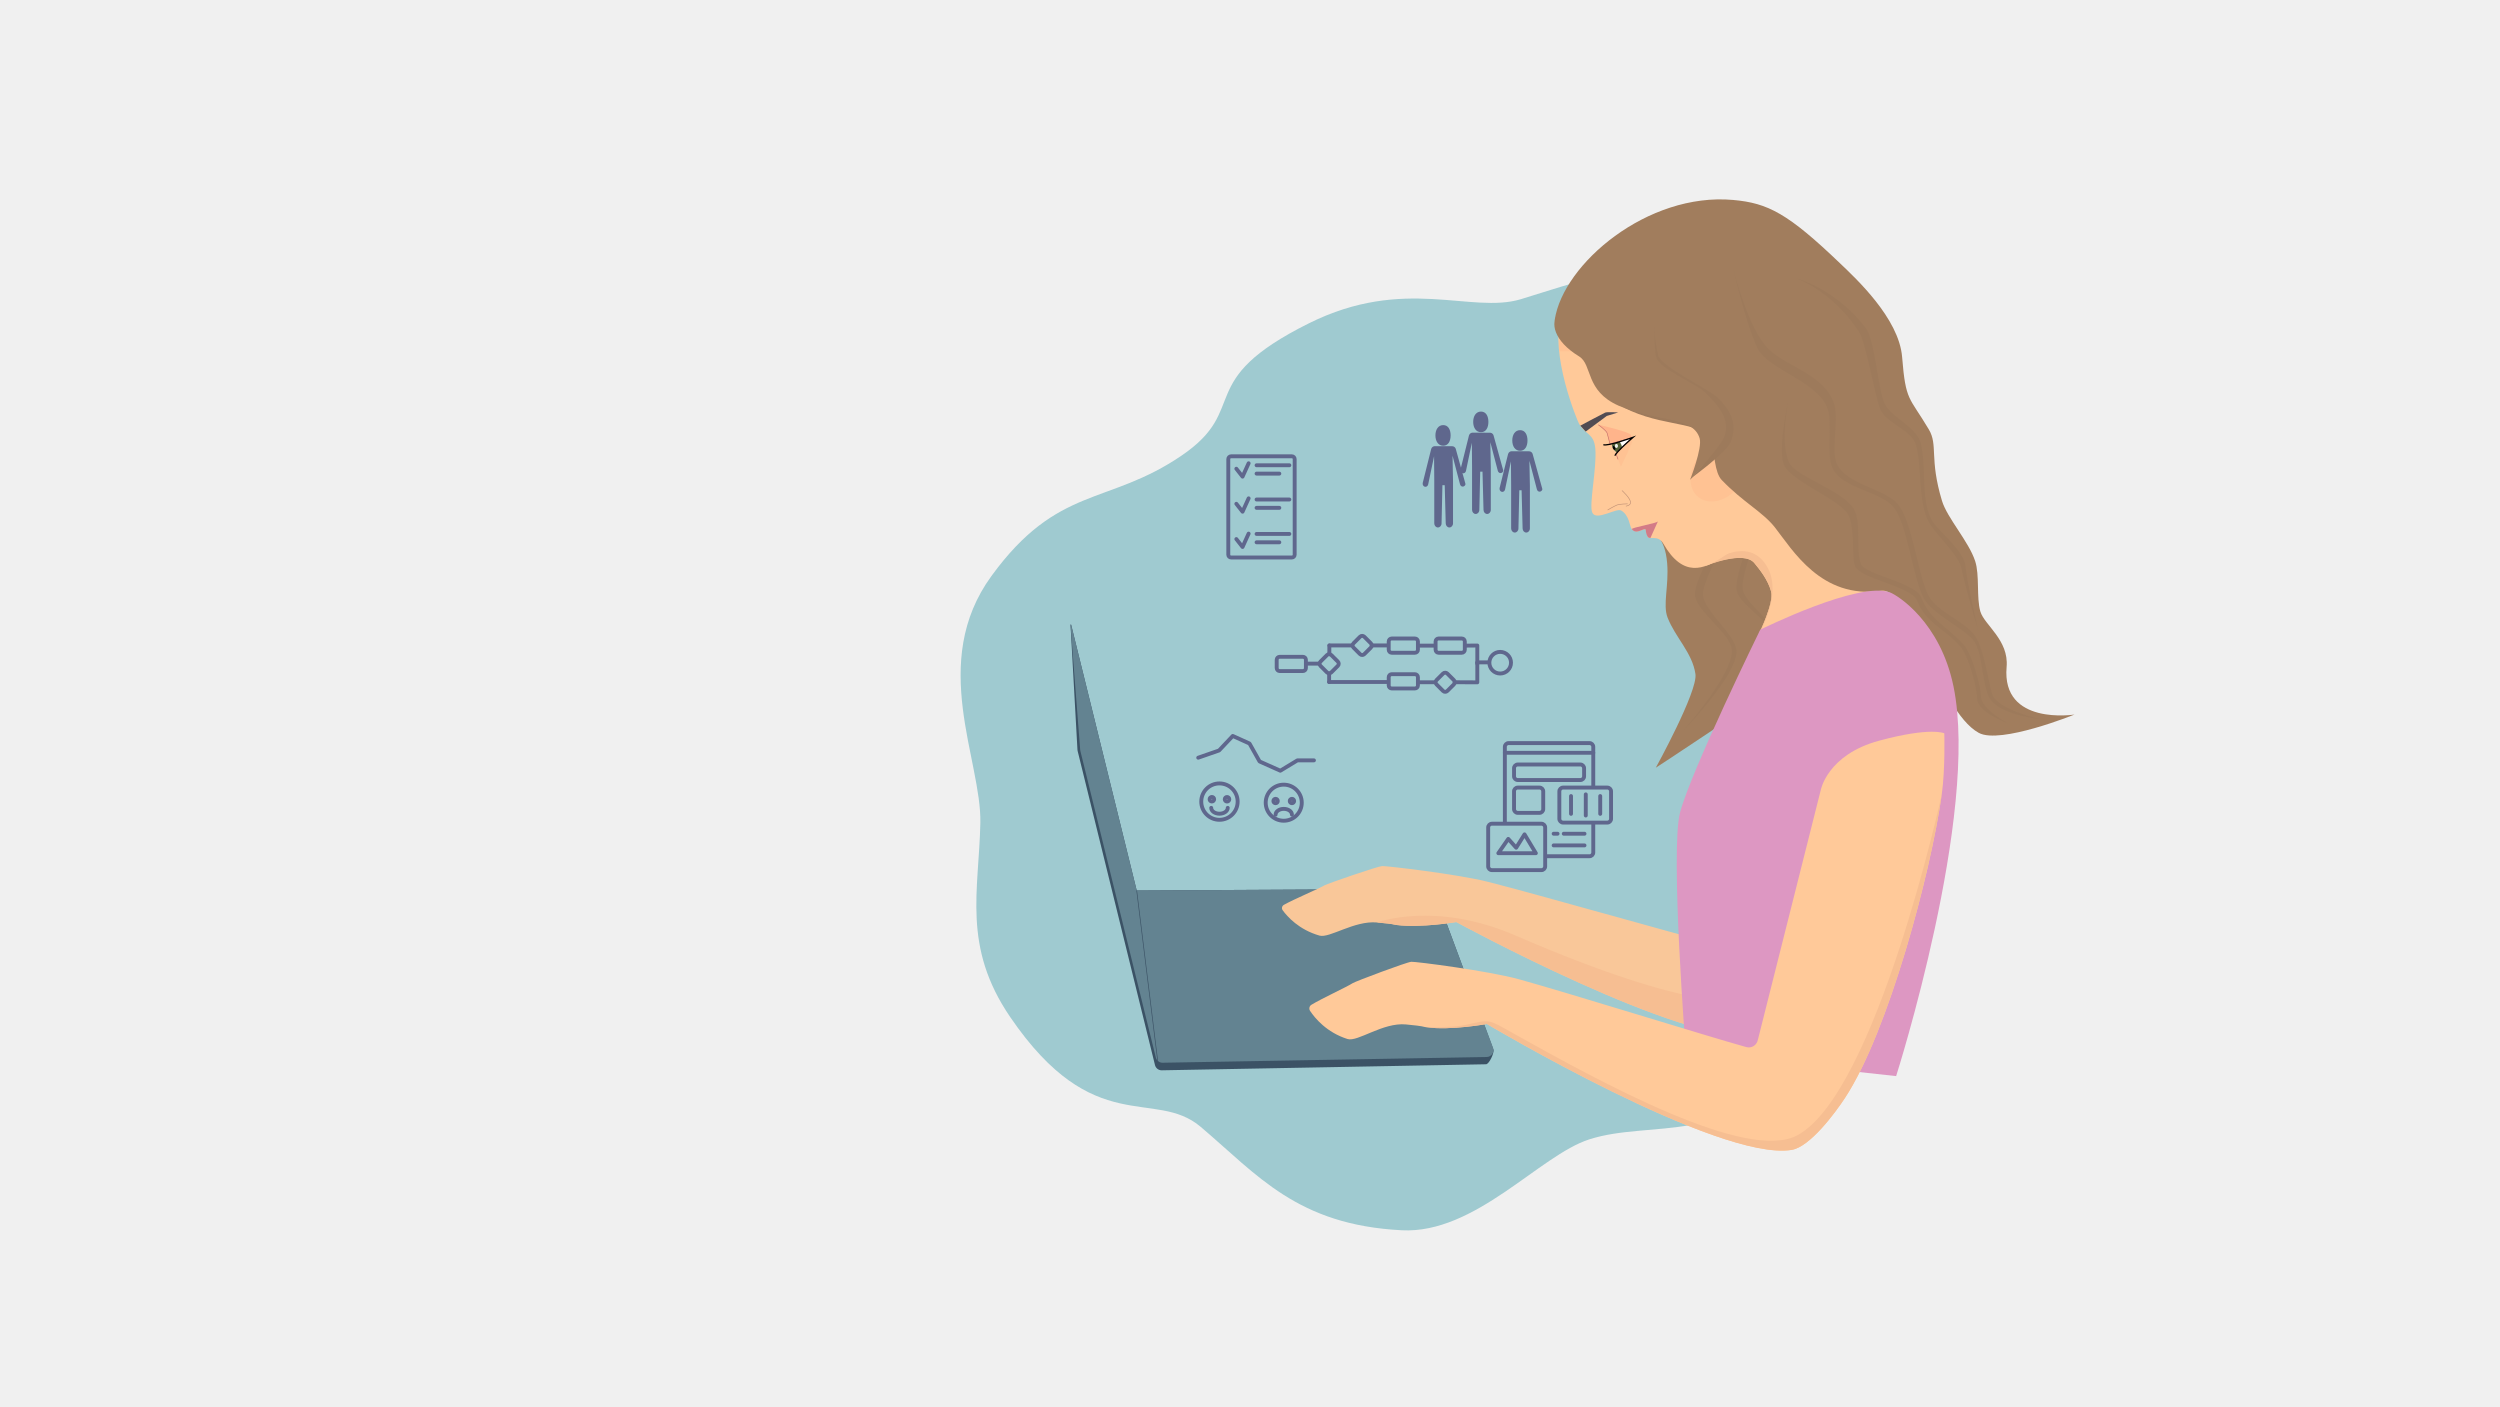
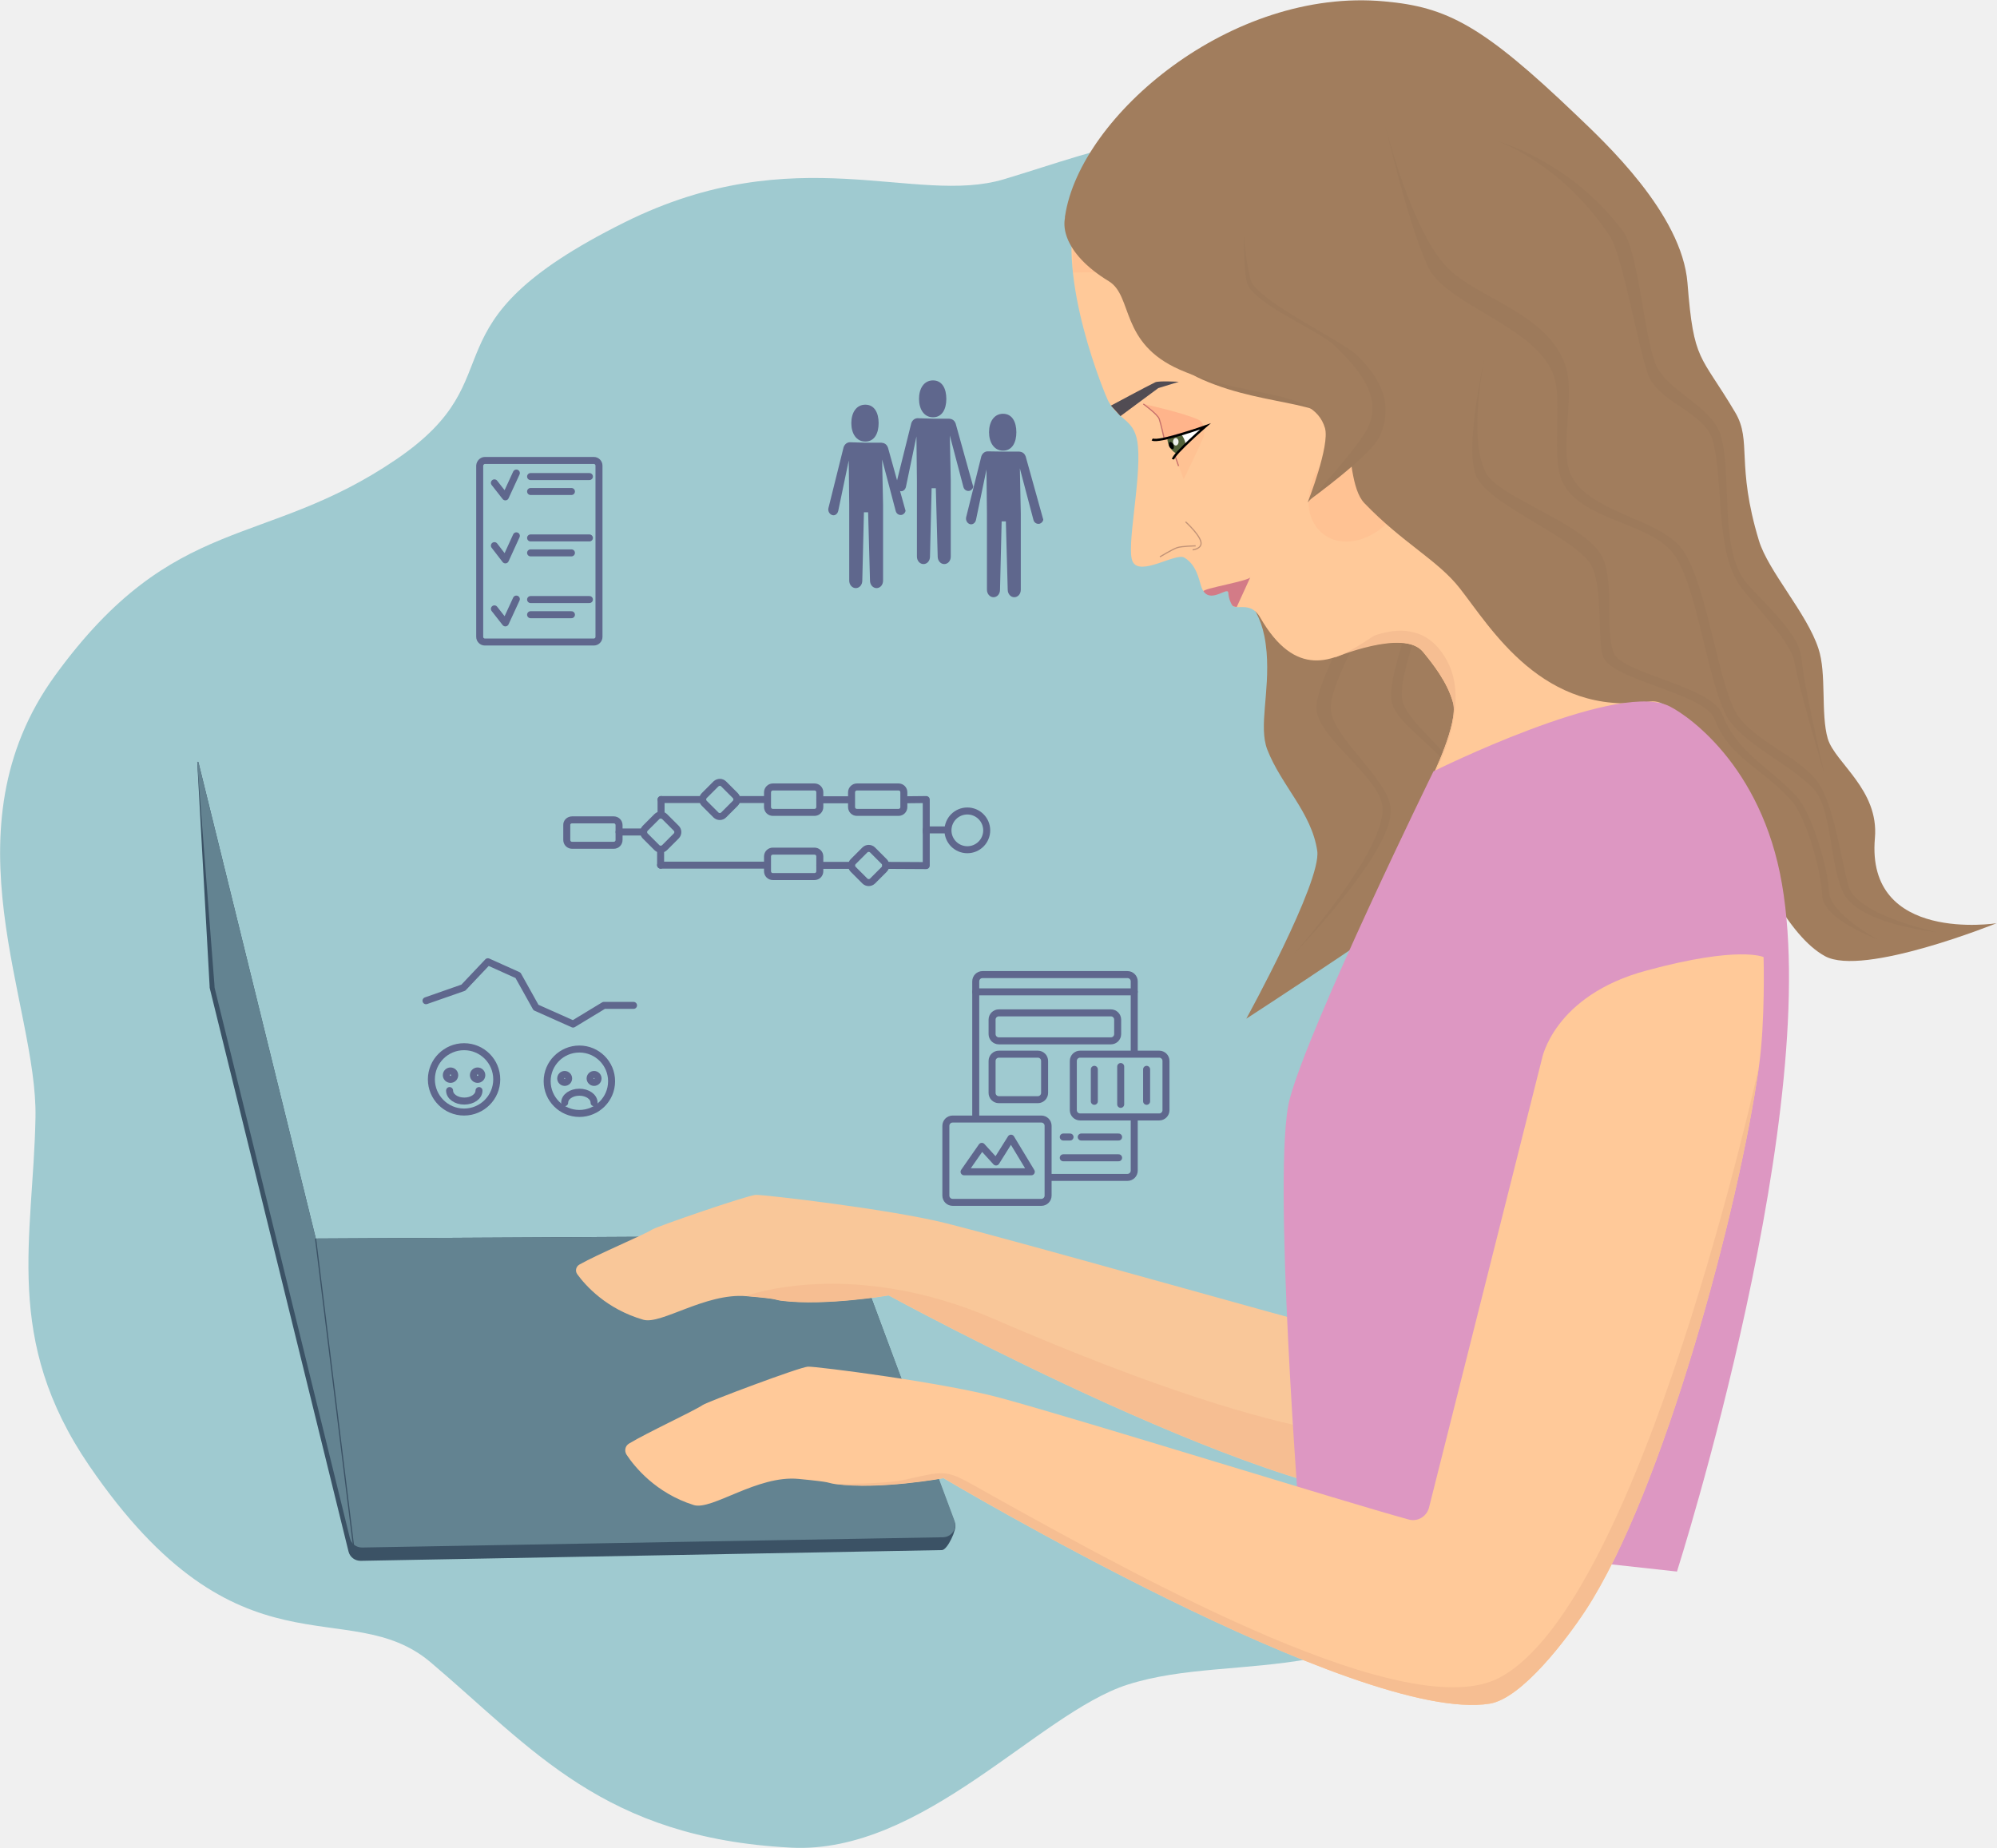
- <svg xmlns="http://www.w3.org/2000/svg" version="1.1" x="0px" y="0px" viewBox="0 0 1920 1080" style="enable-background:new 0 0 1920 1080;" xml:space="preserve">
+ <svg xmlns="http://www.w3.org/2000/svg" version="1.1" id="Layer_1" x="0px" y="0px" viewBox="0 0 855.5 791.8" style="enable-background:new 0 0 855.5 791.8;" xml:space="preserve">
  <style type="text/css">
	.st0{fill:#9FCAD0;}
	.st1{fill:none;stroke:#5F678D;stroke-width:3;stroke-miterlimit:10;}
	.st2{fill:none;stroke:#5F678D;stroke-width:3;stroke-linecap:round;stroke-miterlimit:10;}
	.st3{fill:none;stroke:#5F678D;stroke-width:3;stroke-linecap:round;stroke-linejoin:round;stroke-miterlimit:10;}
	.st4{fill:#3B5265;}
	.st5{fill:#638391;}
	.st6{fill:none;stroke:#3B5265;stroke-width:0.5;stroke-miterlimit:10;}
	.st7{fill:#A17D5D;}
	.st8{fill:#9D7A5B;}
	.st9{fill:#FFC999;}
	.st10{fill:#F6BE92;}
	.st11{fill:#FFFFFF;}
	.st12{fill:#536239;}
	.st13{fill:#D37B87;}
- 	.st14{opacity:0.9;fill:#FFFFFF;}
+ 	.st14{opacity:0.9;fill:#FFFFFF;enable-background:new    ;}
	.st15{fill:#FFC293;}
	.st16{fill:none;stroke:#0000FF;stroke-miterlimit:10;}
	.st17{fill:none;stroke:#C29377;stroke-width:0.5;stroke-miterlimit:10;}
	.st18{fill:#FFB48B;}
	.st19{fill:none;stroke:#000000;stroke-width:0.5;stroke-miterlimit:10;}
	.st20{fill:#514C53;}
	.st21{fill:none;stroke:#C7716B;stroke-width:0.5;stroke-miterlimit:10;}
	.st22{fill:none;stroke:#000000;stroke-miterlimit:10;}
	.st23{fill:#F9C799;}
	.st24{fill:#DD97C2;}
	.st25{fill:#5F678D;}
	.st26{fill:#9FCAD0;stroke:#5F678D;stroke-width:3;stroke-linecap:round;stroke-miterlimit:10;}
</style>
  <g id="Layer_11">
-     <path class="st0" d="M1393.64,316.73c26.22,33.22,95,38.82,108.88,104.01c14.6,68.58-45.93,151.33-54.94,189.74   c-9.08,38.73,23.64,116.43-56.7,201.96c-64.77,68.96-122.6,47.26-170.35,62.61c-38.14,12.26-87.51,72.71-143.97,69.8   c-80.39-4.14-110.63-42.29-154.4-79.41c-35.45-30.06-82.05,9.79-146.29-84.3c-37.05-54.25-24.03-97.19-22.96-149.15   c0.99-48.24-39.83-123.2,8.51-189.6c51.02-70.09,89.27-53.83,146.06-92.52c53.29-36.3,8.21-57.05,97.91-101.64   c73.28-36.43,124.38-7,162.43-18.39c43.43-13,81.68-30.56,133.13-7.45C1353.39,245.95,1357.34,270.74,1393.64,316.73z" />
+     <path class="st0" d="M655.9,163.6c26.2,33.2,95,38.8,108.9,104c14.6,68.6-45.9,151.3-54.9,189.7c-9.1,38.7,23.6,116.4-56.7,202   c-64.8,69-122.6,47.3-170.3,62.6c-38.1,12.3-87.5,72.7-144,69.8c-80.4-4.1-110.6-42.3-154.4-79.4c-35.5-30.1-82,9.8-146.3-84.3   c-37-54.2-24-97.2-23-149.1c1-48.2-39.8-123.2,8.5-189.6c51-70.1,89.3-53.8,146.1-92.5c53.3-36.3,8.2-57,97.9-101.6   c73.3-36.4,124.4-7,162.4-18.4c43.4-13,81.7-30.6,133.1-7.4C615.6,92.8,619.6,117.6,655.9,163.6z" />
    <g>
-       <circle class="st1" cx="985.91" cy="616.47" r="13.85" />
-       <circle class="st1" cx="979.65" cy="615.18" r="1.69" />
-       <circle class="st1" cx="992.21" cy="615.18" r="1.69" />
-       <path class="st2" d="M979.65,625.67c0-2.46,2.81-4.46,6.28-4.46s6.28,1.99,6.28,4.46" />
+       <circle class="st1" cx="248.2" cy="463.3" r="13.8" />
+       <circle class="st1" cx="241.9" cy="462.1" r="1.7" />
+       <circle class="st1" cx="254.5" cy="462.1" r="1.7" />
+       <path class="st2" d="M241.9,472.5c0-2.5,2.8-4.5,6.3-4.5s6.3,2,6.3,4.5" />
    </g>
-     <polyline class="st3" points="920.24,581.91 936.25,576.35 946.77,565.21 959.62,571.02 967.35,584.79 983.29,591.91    996.41,583.96 1009.1,583.96  " />
+     <polyline class="st3" points="182.5,428.8 198.5,423.2 209,412.1 221.9,417.9 229.6,431.7 245.5,438.8 258.7,430.8 271.4,430.8     " />
  </g>
  <g id="back">
</g>
  <g id="laptop">
-     <path class="st4" d="M1141.26,817.36l-249.02,4.64c-2.46,0.04-4.62-1.62-5.21-4.01l-59.41-241.25c-0.08-0.32-0.13-0.64-0.14-0.96   l-5.33-95.88c-0.02-0.31,0.42-0.37,0.5-0.07l50.34,204.07l224.44-1.22c2.22-0.01,4.21,1.37,4.98,3.45l44.54,119.95   C1147.79,808.37,1143.69,817.31,1141.26,817.36z" />
-     <path class="st5" d="M1141.79,811.78l-248.91,4.4c-2.46,0.04-4.62-1.62-5.21-4.01l-57.96-235.52c-0.08-0.32-0.13-0.64-0.14-0.96   l-7.42-95.79c-0.02-0.31,0.42-0.37,0.5-0.07l50.34,204.07l224.44-1.22c2.22-0.01,4.21,1.37,4.98,3.45l44.24,118.56   C1147.89,808.09,1145.41,811.71,1141.79,811.78z" />
-     <line class="st6" x1="889.56" y1="818.4" x2="872.98" y2="683.9" />
+     <path class="st4" d="M403.5,664.2l-249,4.6c-2.5,0-4.6-1.6-5.2-4L89.9,423.6c-0.1-0.3-0.1-0.6-0.1-1l-5.3-95.9   c0-0.3,0.4-0.4,0.5-0.1l50.3,204.1l224.4-1.2c2.2,0,4.2,1.4,5,3.5l44.5,120C410,655.2,405.9,664.2,403.5,664.2z" />
+     <path class="st5" d="M404,658.7l-248.9,4.4c-2.5,0-4.6-1.6-5.2-4L92,423.5c-0.1-0.3-0.1-0.6-0.1-1l-7.4-95.8c0-0.3,0.4-0.4,0.5-0.1   l50.3,204.1l224.4-1.2c2.2,0,4.2,1.4,5,3.5l44.2,118.6C410.1,655,407.7,658.6,404,658.7z" />
+     <line class="st6" x1="151.8" y1="665.3" x2="135.2" y2="530.8" />
  </g>
  <g id="hårbak">
-     <path class="st7" d="M1287.39,309.02c0,0-31.38,54.84-22.98,83.45c5.85,19.92,14.24,19.19,15.97,40.07   c1.44,17.37-3.52,31.9,0.33,41.77c6,15.4,19.03,27.01,21.39,43.37c1.91,13.19-30.44,71.92-30.44,71.92s77.29-50.13,96.34-66.74   c47.12-41.09,34.71-192.17,34.71-192.17L1287.39,309.02z" />
-     <path class="st8" d="M1315.46,422.27c0,0-14.76,25.79-13.68,35.16c1.43,12.42,26.95,28.84,28.25,41.27   c1.91,18.36-38.03,63.29-38.03,63.29s42.44-43.41,41.58-62.06c-0.57-12.47-24.66-30.37-25.68-42.8   c-0.77-9.34,13.78-34.85,13.78-34.85H1315.46z" />
-     <path class="st8" d="M1340.53,422.87c0,0-8.52,23.23-6.69,31.04c2.43,10.36,23.72,21.74,26.05,32.12   c3.44,15.33-22.29,57.18-22.29,57.18s27.8-40.81,25.14-56.49c-1.78-10.48-22.14-23.25-24.26-33.66c-1.59-7.82,6.8-30.79,6.8-30.79   L1340.53,422.87z" />
+     <path class="st7" d="M549.6,155.9c0,0-31.4,54.8-23,83.4c5.8,19.9,14.2,19.2,16,40.1c1.4,17.4-3.5,31.9,0.3,41.8   c6,15.4,19,27,21.4,43.4c1.9,13.2-30.4,71.9-30.4,71.9s77.3-50.1,96.3-66.7c47.1-41.1,34.7-192.2,34.7-192.2L549.6,155.9z" />
+     <path class="st8" d="M577.7,269.1c0,0-14.8,25.8-13.7,35.2c1.4,12.4,26.9,28.8,28.2,41.3c1.9,18.4-38,63.3-38,63.3   s42.4-43.4,41.6-62.1c-0.6-12.5-24.7-30.4-25.7-42.8c-0.8-9.3,13.8-34.9,13.8-34.9L577.7,269.1L577.7,269.1z" />
+     <path class="st8" d="M602.8,269.7c0,0-8.5,23.2-6.7,31c2.4,10.4,23.7,21.7,26.1,32.1c3.4,15.3-22.3,57.2-22.3,57.2   s27.8-40.8,25.1-56.5c-1.8-10.5-22.1-23.2-24.3-33.7c-1.6-7.8,6.8-30.8,6.8-30.8L602.8,269.7z" />
  </g>
  <g id="hals_base">
-     <path class="st9" d="M1351.1,486.09c0,0,11.42-23.13,9.13-31.75c-2.41-9.05-8.88-17.04-12.91-21.92   c-8.24-9.98-37.19,1.87-37.19,1.87l101.58-71.31l57.05,84.82L1351.1,486.09z" />
-     <path class="st10" d="M1351.06,486.68c0,0,11.46-23.8,9.17-32.42c-2.41-9.05-8.88-17.04-12.91-21.92   c-8.24-9.98-37.89,2.49-37.89,2.49s33.35-27.13,48.44,1.74C1368.56,457.06,1351.06,486.68,1351.06,486.68z" />
+     <path class="st9" d="M613.4,333c0,0,11.4-23.1,9.1-31.8c-2.4-9-8.9-17-12.9-21.9c-8.2-10-37.2,1.9-37.2,1.9L674,209.9l57.1,84.8   L613.4,333z" />
+     <path class="st10" d="M613.3,333.6c0,0,11.5-23.8,9.2-32.4c-2.4-9-8.9-17-12.9-21.9c-8.2-10-37.9,2.5-37.9,2.5s33.3-27.1,48.4,1.7   C630.8,303.9,613.3,333.6,613.3,333.6z" />
  </g>
  <g id="Hode-base">
-     <path id="hode_path" class="st9" d="M1431.01,279.55c-15.1,79.63-60.51,117.64-108.79,148.74c-13.35,8.6-29.5,15.85-44.72-10.65   c-4.4-7.65-11.05-2.14-12.19-5.82c-1.23-3.94-0.81-2.28-1.31-4.78c-0.56-2.79-6.75,4.41-11-1c-1.41-1.8-1.67-10.43-8-14   c-3.69-2.08-19,8.26-22.08,1.74c-2.79-5.92,3.55-34.09,2.29-49.17c-1-12-7.65-10.47-12.65-19.47c-1.09-1.95-22.57-53.1-13.57-83.1   c22.86-76.2,103.34-88.27,135.5-84.5C1407,166.04,1436.06,252.95,1431.01,279.55z" />
-     <path class="st11" d="M1252.66,340.59c-1.91,4.08-2.32,8-6.74,8c-4.42,0-8-3.58-8-8c0-4.42,3.58-8,8-8   C1250.33,332.59,1254.53,336.59,1252.66,340.59z" />
-     <path class="st12" d="M1245.07,341.28c1.22,2.84,0.83,6.23-0.55,6.82c-1.38,0.59-4.75-1.32-5.97-4.16   c-1.22-2.84-0.61-6.51,0.77-7.1C1240.7,336.25,1243.86,338.44,1245.07,341.28z" />
-     <path id="hode_path_00000151538970063474140010000007811796789711959182_" class="st13" d="M1267.51,413.2c0,0-1.5-0.14-1.89-0.73   c-0.63-0.94-1.5-2.67-1.7-5.43c-0.21-2.84-7.12,4.36-10.64-0.64c-0.85-1.21,20.38-4.65,20.09-6.17L1267.51,413.2z" />
-     <path d="M1240.47,343.68c0.32,0.76,0.22,1.67-0.15,1.82c-0.37,0.16-1.27-0.35-1.59-1.11c-0.32-0.76-0.16-1.74,0.21-1.9   C1239.3,342.34,1240.14,342.93,1240.47,343.68z" />
-     <ellipse class="st14" cx="1241.4" cy="342.47" rx="1.19" ry="1.58" />
-     <path class="st15" d="M1197.41,269.9c0,0,22.42-0.91,30.1,1.86c10.14,3.65,49.72,24.79,49.72,24.79s-49.08-71.21-71.54-66.37   C1195.82,232.3,1197.41,269.9,1197.41,269.9z" />
+     <path id="hode_path" class="st9" d="M693.3,126.4c-15.1,79.6-60.5,117.6-108.8,148.7c-13.3,8.6-29.5,15.9-44.7-10.6   c-4.4-7.6-11.1-2.1-12.2-5.8c-1.2-3.9-0.8-2.3-1.3-4.8c-0.6-2.8-6.8,4.4-11-1c-1.4-1.8-1.7-10.4-8-14c-3.7-2.1-19,8.3-22.1,1.7   c-2.8-5.9,3.6-34.1,2.3-49.2c-1-12-7.7-10.5-12.7-19.5c-1.1-2-22.6-53.1-13.6-83.1C484.1,12.7,564.6,0.6,596.7,4.4   C669.3,12.9,698.3,99.8,693.3,126.4z" />
+     <path class="st11" d="M514.9,187.5c-1.9,4.1-2.3,8-6.7,8s-8-3.6-8-8s3.6-8,8-8C512.6,179.5,516.8,183.5,514.9,187.5z" />
+     <path class="st12" d="M507.3,188.2c1.2,2.8,0.8,6.2-0.6,6.8s-4.8-1.3-6-4.2s-0.6-6.5,0.8-7.1S506.1,185.3,507.3,188.2z" />
+     <path id="hode_path_00000151538970063474140010000007811796789711959182_" class="st13" d="M529.8,260.1c0,0-1.5-0.1-1.9-0.7   c-0.6-0.9-1.5-2.7-1.7-5.4c-0.2-2.8-7.1,4.4-10.6-0.6c-0.8-1.2,20.4-4.6,20.1-6.2L529.8,260.1z" />
+     <path d="M502.7,190.6c0.3,0.8,0.2,1.7-0.2,1.8c-0.4,0.2-1.3-0.4-1.6-1.1c-0.3-0.8-0.2-1.7,0.2-1.9   C501.6,189.2,502.4,189.8,502.7,190.6z" />
+     <ellipse class="st14" cx="503.7" cy="189.3" rx="1.2" ry="1.6" />
+     <path class="st15" d="M459.7,116.8c0,0,22.4-0.9,30.1,1.9c10.1,3.6,49.7,24.8,49.7,24.8s-49.1-71.2-71.5-66.4   C458.1,79.2,459.7,116.8,459.7,116.8z" />
  </g>
  <g id="ansikt_base_utforming">
-     <path class="st16" d="M1284.5,423.5" />
-     <path class="st16" d="M1270.5,403.5" />
-     <path class="st17" d="M1245.67,376.71c0,0,7.24,6.5,6.57,9.61c-0.45,2.09-3.57,2.39-3.57,2.39" />
-     <path class="st15" d="M1244.84,358.44l-3.84-9.85l12.41-12.5c0,0,0.44,2.92,0,4C1251.61,344.51,1244.84,358.44,1244.84,358.44z" />
-     <path class="st18" d="M1227.51,326.21c0,0,6.14,4.38,6.76,6.38s2.14,9.17,2.14,9.17l17-5.67c0,0-0.72-2.36-2-3   C1245.41,330.09,1227.51,326.21,1227.51,326.21z" />
-     <path class="st19" d="M1237.9,348" />
-     <path class="st19" d="M1252,335.34" />
-     <path class="st19" d="M1231.71,341.17" />
-     <path class="st20" d="M1233.99,319.45l-16.18,12l-4.13-4.54c0,0,15.31-8.23,19.04-10.01c1.52-0.72,10.1-0.17,10.1-0.17   L1233.99,319.45z" />
-     <path class="st21" d="M1227.51,326.21c0,0,6.14,4.38,6.76,6.38s2.14,8.29,2.14,8.29l17-4.79" />
-     <polyline class="st21" points="1242.66,352.85 1241.03,348.2 1253.41,336.09  " />
-     <ellipse transform="matrix(0.6131 -0.79 0.79 0.6131 224.1143 1182.748)" class="st15" cx="1319.64" cy="362.55" rx="24.57" ry="19.08" />
+     <path class="st16" d="M546.8,270.4" />
+     <path class="st16" d="M532.8,250.4" />
+     <path class="st17" d="M507.9,223.6c0,0,7.2,6.5,6.6,9.6c-0.4,2.1-3.6,2.4-3.6,2.4" />
+     <path class="st15" d="M507.1,205.3l-3.8-9.9l12.4-12.5c0,0,0.4,2.9,0,4C513.9,191.4,507.1,205.3,507.1,205.3z" />
+     <path class="st18" d="M489.8,173.1c0,0,6.1,4.4,6.8,6.4s2.1,9.2,2.1,9.2l17-5.7c0,0-0.7-2.4-2-3C507.7,177,489.8,173.1,489.8,173.1   z" />
+     <path class="st19" d="M500.2,194.9" />
+     <path class="st19" d="M514.3,182.2" />
+     <path class="st19" d="M494,188" />
+     <path class="st20" d="M496.2,166.3l-16.2,12l-4.1-4.5c0,0,15.3-8.2,19-10c1.5-0.7,10.1-0.2,10.1-0.2L496.2,166.3z" />
+     <path class="st21" d="M489.8,173.1c0,0,6.1,4.4,6.8,6.4s2.1,8.3,2.1,8.3l17-4.8" />
+     <polyline class="st21" points="504.9,199.7 503.3,195.1 515.7,183  " />
+     <ellipse transform="matrix(0.6131 -0.79 0.79 0.6131 59.6984 540.6802)" class="st15" cx="581.9" cy="209.4" rx="24.6" ry="19.1" />
  </g>
  <g id="ansikt_detaljer">
-     <path class="st22" d="M1231.38,341.47c2.71,1.65,22.83-5.62,22.83-5.62s-13.42,11.59-13.91,14.15" />
-     <path class="st17" d="M1234.66,391.68c0,0,5.35-3.16,7.35-3.9c1.89-0.7,8.03-0.84,8.03-0.84" />
+     <path class="st22" d="M493.6,188.3c2.7,1.6,22.8-5.6,22.8-5.6s-13.4,11.6-13.9,14.1" />
+     <path class="st17" d="M496.9,238.6c0,0,5.3-3.2,7.3-3.9c1.9-0.7,8-0.8,8-0.8" />
  </g>
  <g id="hår">
-     <path class="st7" d="M1194.07,245.48c-1.03,6.78,36.07,22.2,53.99,29.5c15.75,6.42,26.26,28.28,45.23,31.54   c28.21,4.85,18.02,50.71,29.03,62.17c16.34,17.01,31.38,24.38,40.82,36.37c13.39,17,35.55,55.33,81.64,48.64   c23-3.34,43.16,91.67,74.9,109.13c16.45,9.05,73.53-14.06,73.53-14.06s-56.13,8.83-52.13-36.54c1.83-20.79-17.14-32.18-20.18-42.65   c-3.1-10.67-0.43-27.85-3.97-38.65c-4.95-15.1-21.5-33.09-25.49-46.31c-9.86-32.68-2.87-42.65-10.11-54.84   c-15.13-25.46-17.75-21.18-20.5-55.57c-2.38-29.71-35.6-60.42-47.39-71.71c-40.36-38.68-55.62-46.53-82.39-48.94   C1265.23,147.64,1200.57,202.68,1194.07,245.48z" />
-     <path class="st8" d="M1206.2,249.5c-6.35,6.78-3.51,16.21,16.32,28.37c10.46,6.41,4.46,26.5,30.43,37.89   c29.04,12.74,57.05,7.73,62.17,25.05c2.2,7.46-16.78,26.76-16.78,26.76s27.16-19.6,30.64-27.82c5.38-12.73,1.32-23.6-9.83-34.35   c-6.87-6.62-43.05-23.54-45.58-32.26c-2.49-8.57-3.52-26.14-3.52-26.14S1215.02,240.09,1206.2,249.5z" />
-     <path class="st7" d="M1196.86,240.76c-6.35,6.78-3.96,20.8,15.87,32.95c10.46,6.41,4.46,26.5,30.43,37.89   c29.04,12.74,57.05,7.73,62.17,25.05c2.2,7.46-7.37,31.91-7.37,31.91s22.61-24.49,26.09-32.71c5.38-12.73-3.54-23.86-14.69-34.62   c-6.87-6.62-34.73-17.9-37.27-26.62c-2.49-8.57-1.03-34.18-1.03-34.18S1205.68,231.34,1196.86,240.76z" />
-     <path class="st8" d="M1331.29,207.09c0,0,11.39,46.3,27.31,61.38c14.07,13.33,42.75,19.37,50.02,41.67   c3.47,10.64-1.46,31.54,1.04,42.89c4.03,18.29,36.09,21.29,47.5,33.68c11.34,12.3,15.87,55.84,24.14,71.15   c6.55,12.13,27.98,19.38,35.62,30.65c6.67,9.84,9.67,32.66,12.92,44.18c3.53,12.5,37.68,19.72,37.68,19.72s-27.71-2.64-37.76-13.74   c-8.17-9.02-6.11-37.91-14.69-47.53c-8.6-9.65-31.29-19.93-37.51-31.48c-8.44-15.66-12.54-55.55-22.56-69.25   c-9.86-13.47-40.06-14.41-47.8-31.24c-4.74-10.31,0.23-34.15-3.52-45.1c-7.27-21.24-45.68-29.9-53.92-46.72   C1341.01,249.47,1331.29,207.09,1331.29,207.09z" />
-     <path class="st8" d="M1472.29,461.22c-4.34-11.2-44.2-16.45-47.77-26.82c-2.67-7.75,0.57-32.9-6.41-41.11   c-10.39-12.2-44.42-24.89-48.38-37.19c-4.43-13.73,4.12-50.05,4.12-50.05s-7.6,34.16,0.54,49.74c5.39,10.32,40.02,20.65,49.11,34.7   c6.31,9.75,1.55,31.99,5.62,42.42c3.44,8.83,41.77,14.19,46.43,26.03c6.76,17.14,19.24,22.05,31.93,35.41   c6.83,7.19,13.68,31.86,13.88,40.6c0.23,9.75,20.95,20.68,20.95,20.68s-23.55-8.48-23.85-18.86c-0.25-8.99-6.33-32.87-13.15-40.53   C1493.01,482.42,1478.97,478.47,1472.29,461.22z" />
-     <path class="st8" d="M1379.47,213.74c0,0,30.48,7.81,53.64,38.49c6.99,9.26,9.23,48.95,14.76,58.69   c5.88,10.36,23.86,17.03,27.21,29.3c4.85,17.78-0.82,47.69,10.51,62.22c5.61,7.2,23.33,21.75,24,32.96   c0.58,9.73,9.94,49.89,9.94,49.89s-11.31-38.16-13.01-48.4c-1.51-9.07-17.34-24.46-23.28-32.81   c-10.72-15.08-6.87-44.07-11.63-61.95c-3.09-11.61-20.64-15.82-26.83-26.34c-4.16-7.06-11.38-52.37-17.31-61.37   C1406.58,222.8,1379.47,213.74,1379.47,213.74z" />
+     <path class="st7" d="M456.3,92.4c-1,6.8,36.1,22.2,54,29.5c15.8,6.4,26.3,28.3,45.2,31.5c28.2,4.9,18,50.7,29,62.2   c16.3,17,31.4,24.4,40.8,36.4c13.4,17,35.6,55.3,81.6,48.6c23-3.3,43.2,91.7,74.9,109.1c16.4,9,73.5-14.1,73.5-14.1   s-56.1,8.8-52.1-36.5c1.8-20.8-17.1-32.2-20.2-42.6c-3.1-10.7-0.4-27.9-4-38.6c-4.9-15.1-21.5-33.1-25.5-46.3   c-9.9-32.7-2.9-42.6-10.1-54.8c-15.1-25.5-17.8-21.2-20.5-55.6c-2.4-29.7-35.6-60.4-47.4-71.7c-40.4-38.7-55.6-46.5-82.4-48.9   C527.5-5.5,462.8,49.6,456.3,92.4z" />
+     <path class="st8" d="M468.5,96.4c-6.3,6.8-3.5,16.2,16.3,28.4c10.5,6.4,4.5,26.5,30.4,37.9c29,12.7,57.1,7.7,62.2,25   c2.2,7.5-16.8,26.8-16.8,26.8s27.2-19.6,30.6-27.8c5.4-12.7,1.3-23.6-9.8-34.4c-6.9-6.6-43.1-23.5-45.6-32.3   c-2.5-8.6-3.5-26.1-3.5-26.1S477.3,87,468.5,96.4z" />
+     <path class="st7" d="M459.1,87.6c-6.3,6.8-4,20.8,15.9,32.9c10.5,6.4,4.5,26.5,30.4,37.9c29,12.7,57.1,7.7,62.2,25   c2.2,7.5-7.4,31.9-7.4,31.9s22.6-24.5,26.1-32.7c5.4-12.7-3.5-23.9-14.7-34.6c-6.9-6.6-34.7-17.9-37.3-26.6c-2.5-8.6-1-34.2-1-34.2   S467.9,78.2,459.1,87.6z" />
+     <path class="st8" d="M593.5,54c0,0,11.4,46.3,27.3,61.4c14.1,13.3,42.8,19.4,50,41.7c3.5,10.6-1.5,31.5,1,42.9   c4,18.3,36.1,21.3,47.5,33.7c11.3,12.3,15.9,55.8,24.1,71.2c6.6,12.1,28,19.4,35.6,30.6c6.7,9.8,9.7,32.7,12.9,44.2   c3.5,12.5,37.7,19.7,37.7,19.7s-27.7-2.6-37.8-13.7c-8.2-9-6.1-37.9-14.7-47.5c-8.6-9.6-31.3-19.9-37.5-31.5   c-8.4-15.7-12.5-55.6-22.6-69.3c-9.9-13.5-40.1-14.4-47.8-31.2c-4.7-10.3,0.2-34.1-3.5-45.1c-7.3-21.2-45.7-29.9-53.9-46.7   C603.3,96.3,593.5,54,593.5,54z" />
+     <path class="st8" d="M734.5,308.1c-4.3-11.2-44.2-16.5-47.8-26.8c-2.7-7.8,0.6-32.9-6.4-41.1C670,228,635.9,215.3,632,203   c-4.4-13.7,4.1-50,4.1-50s-7.6,34.2,0.5,49.7c5.4,10.3,40,20.6,49.1,34.7c6.3,9.8,1.6,32,5.6,42.4c3.4,8.8,41.8,14.2,46.4,26   c6.8,17.1,19.2,22,31.9,35.4c6.8,7.2,13.7,31.9,13.9,40.6c0.2,9.8,20.9,20.7,20.9,20.7s-23.6-8.5-23.8-18.9   c-0.2-9-6.3-32.9-13.2-40.5C755.3,329.3,741.2,325.3,734.5,308.1z" />
+     <path class="st8" d="M641.7,60.6c0,0,30.5,7.8,53.6,38.5c7,9.3,9.2,49,14.8,58.7c5.9,10.4,23.9,17,27.2,29.3   c4.8,17.8-0.8,47.7,10.5,62.2c5.6,7.2,23.3,21.8,24,33c0.6,9.7,9.9,49.9,9.9,49.9s-11.3-38.2-13-48.4c-1.5-9.1-17.3-24.5-23.3-32.8   c-10.7-15.1-6.9-44.1-11.6-62c-3.1-11.6-20.6-15.8-26.8-26.3c-4.2-7.1-11.4-52.4-17.3-61.4C668.8,69.7,641.7,60.6,641.7,60.6z" />
  </g>
  <g id="armbak">
-     <path class="st23" d="M1370.25,546.61l-47.38,172.49c-0.79,3.7-4.74,6.01-8.62,5.03c-27.25-6.87-135.45-37.77-171.37-46.86   c-23.37-5.92-78.17-12.33-81.41-12.13c-3.55,0.21-42.18,13.55-44.23,14.78c-4.28,2.57-23.41,10.61-31.16,14.96   c-1.56,0.87-2,2.79-0.98,4.2c3.49,4.82,12.37,14.89,28.27,19.46c7.62,2.19,26.67-11.63,44.09-10.08   c15.19,1.35,11.43,1.47,15.35,1.96c18.74,2.33,45.68-2.29,45.68-2.29s174.61,95.26,229.83,87.07c13.7-2.03,32.5-25.1,40.25-35.92   c32.76-45.78,64.58-155.16,72.99-209.77c2.73-17.75,1.93-42.36,1.93-42.36s-10.21-4.51-49.05,5.09   C1375.05,521.98,1370.25,546.61,1370.25,546.61z" />
-     <path class="st10" d="M1163.61,718.35c-61.6-26.67-106.15-9.89-106.15-9.89c15.19,1.35,11.43,1.47,15.35,1.96   c18.74,2.33,45.68-2.29,45.68-2.29s174.61,95.26,229.83,87.07c13.7-2.03-19.05-16.6-11.31-27.42   C1337.01,767.78,1304.57,779.4,1163.61,718.35z" />
+     <path class="st23" d="M632.5,393.5L585.1,566c-0.8,3.7-4.7,6-8.6,5c-27.2-6.9-135.4-37.8-171.4-46.9c-23.4-5.9-78.2-12.3-81.4-12.1   c-3.6,0.2-42.2,13.5-44.2,14.8c-4.3,2.6-23.4,10.6-31.2,15c-1.6,0.9-2,2.8-1,4.2c3.5,4.8,12.4,14.9,28.3,19.5   c7.6,2.2,26.7-11.6,44.1-10.1c15.2,1.3,11.4,1.5,15.3,2c18.7,2.3,45.7-2.3,45.7-2.3s174.6,95.3,229.8,87.1   c13.7-2,32.5-25.1,40.2-35.9c32.8-45.8,64.6-155.2,73-209.8c2.7-17.8,1.9-42.4,1.9-42.4s-10.2-4.5-49.1,5.1   C637.3,368.9,632.5,393.5,632.5,393.5z" />
+     <path class="st10" d="M425.9,565.2c-61.6-26.7-106.2-9.9-106.2-9.9c15.2,1.3,11.4,1.5,15.3,2c18.7,2.3,45.7-2.3,45.7-2.3   s174.6,95.3,229.8,87.1c13.7-2-19.1-16.6-11.3-27.4C599.3,614.7,566.8,626.3,425.9,565.2z" />
  </g>
  <g id="genser">
-     <path class="st24" d="M1351.87,483.6c0,0-53.04,108.18-61.57,140.35c-7.76,29.25,4.51,184.82,4.51,184.82l161.42,17.68   c0,0,64.22-201.28,44.05-299.32c-10.18-49.48-42.85-69.83-48.48-72.04C1427.96,445.76,1351.87,483.6,1351.87,483.6z" />
+     <path class="st24" d="M614.1,330.5c0,0-53,108.2-61.6,140.4c-7.8,29.2,4.5,184.8,4.5,184.8l161.4,17.7c0,0,64.2-201.3,44.1-299.3   c-10.2-49.5-42.8-69.8-48.5-72C690.2,292.6,614.1,330.5,614.1,330.5z" />
  </g>
  <g id="armer">
-     <path class="st9" d="M1398.28,606.99l-48.24,191.6c-0.81,4.11-4.83,6.68-8.78,5.59c-27.75-7.63-137.91-41.95-174.49-52.05   c-23.8-6.57-79.59-13.7-82.89-13.48c-3.62,0.24-42.95,15.05-45.03,16.42c-4.36,2.86-23.84,11.79-31.72,16.62   c-1.58,0.97-2.03,3.1-0.99,4.67c3.55,5.35,12.6,16.54,28.78,21.61c7.76,2.43,27.15-12.91,44.89-11.2   c15.47,1.5,11.64,1.63,15.63,2.17c19.08,2.59,46.51-2.54,46.51-2.54s177.79,105.81,234.01,96.72c13.95-2.26,33.1-27.88,40.98-39.9   c33.35-50.85,65.76-172.35,74.32-233.01c2.78-19.71,1.96-47.05,1.96-47.05s-10.39-5.01-49.95,5.66   C1403.17,579.63,1398.28,606.99,1398.28,606.99z" />
-     <path class="st10" d="M1095.43,788.95c19.08,2.59,46.51-2.54,46.51-2.54s177.79,105.81,234.01,96.72   c13.95-2.26,33.1-27.88,40.98-39.9c33.35-50.85,65.76-172.35,74.32-233.01c0,0-50.13,229.25-111,261.73   c-38.74,20.67-149.84-40.24-217.17-77.85c-20.38-11.39-17.86-11.44-37.43-6.98C1116.34,789.23,1095.43,788.95,1095.43,788.95z" />
+     <path class="st9" d="M660.5,453.9l-48.2,191.6c-0.8,4.1-4.8,6.7-8.8,5.6c-27.8-7.6-137.9-42-174.5-52   c-23.8-6.6-79.6-13.7-82.9-13.5c-3.6,0.2-42.9,15-45,16.4c-4.4,2.9-23.8,11.8-31.7,16.6c-1.6,1-2,3.1-1,4.7   c3.5,5.3,12.6,16.5,28.8,21.6c7.8,2.4,27.2-12.9,44.9-11.2c15.5,1.5,11.6,1.6,15.6,2.2c19.1,2.6,46.5-2.5,46.5-2.5   S582,739.1,638.2,730c13.9-2.3,33.1-27.9,41-39.9c33.3-50.8,65.8-172.3,74.3-233c2.8-19.7,2-47,2-47s-10.4-5-49.9,5.7   C665.4,426.5,660.5,453.9,660.5,453.9z" />
+     <path class="st10" d="M357.7,635.8c19.1,2.6,46.5-2.5,46.5-2.5S582,739.1,638.2,730c13.9-2.3,33.1-27.9,41-39.9   c33.3-50.8,65.8-172.3,74.3-233c0,0-50.1,229.2-111,261.7c-38.7,20.7-149.8-40.2-217.2-77.8c-20.4-11.4-17.9-11.4-37.4-7   C378.6,636.1,357.7,635.8,357.7,635.8z" />
  </g>
  <g id="tanker">
    <g>
      <g>
-         <path class="st25" d="M1108.4,342.31c3.88,0,5.68-3.55,5.68-7.92c0-4.37-1.8-7.92-5.68-7.92c-3.88,0-6,3.55-6,7.92     C1102.4,338.76,1104.52,342.31,1108.4,342.31z" />
-         <path class="st25" d="M1101.74,342.66c-1.2,0.11-2.13,0.8-2.58,2.12l-6.5,26.08c-0.29,1.3,0.4,2.62,1.56,2.95     s2.33-0.46,2.62-1.76l4.53-21.65l0.15,18.87v3.34v29.33c0,1.74,1.25,3.16,2.8,3.16s2.8-1.41,2.8-3.16l0.66-29.33h1.76l0.78,29.33     c0,1.74,1.25,3.16,2.8,3.16s2.8-1.41,2.8-3.16v-29.33v-3.34l-0.37-19.3l5.75,21.98c0.32,1.29,1.51,2.04,2.66,1.68     c1.15-0.36,1.81-1.71,1.44-2.25l-7.37-26.62c-0.65-1.85-2.06-2.02-2.79-2.06l-6.83-0.03L1101.74,342.66z" />
+         <path class="st25" d="M370.7,189.2c3.9,0,5.7-3.5,5.7-7.9c0-4.4-1.8-7.9-5.7-7.9s-6,3.5-6,7.9S366.8,189.2,370.7,189.2z" />
+         <path class="st25" d="M364,189.5c-1.2,0.1-2.1,0.8-2.6,2.1l-6.5,26.1c-0.3,1.3,0.4,2.6,1.6,3s2.3-0.5,2.6-1.8l4.5-21.6l0.2,18.9     v3.3v29.3c0,1.7,1.2,3.2,2.8,3.2s2.8-1.4,2.8-3.2l0.7-29.3h1.8l0.8,29.3c0,1.7,1.2,3.2,2.8,3.2s2.8-1.4,2.8-3.2v-29.3v-3.3     l-0.4-19.3l5.8,22c0.3,1.3,1.5,2,2.7,1.7c1.2-0.4,1.8-1.7,1.4-2.2l-7.4-26.6c-0.7-1.9-2.1-2-2.8-2.1l-6.8,0L364,189.5z" />
      </g>
      <g>
-         <path class="st25" d="M1137.41,331.93c3.88,0,5.68-3.55,5.68-7.92s-1.8-7.92-5.68-7.92c-3.88,0-6,3.55-6,7.92     S1133.53,331.93,1137.41,331.93z" />
-         <path class="st25" d="M1130.76,332.29c-1.2,0.11-2.13,0.8-2.58,2.12l-6.5,26.08c-0.29,1.3,0.4,2.62,1.56,2.95     s2.33-0.46,2.62-1.76l4.53-21.65l0.15,18.87v3.34v29.33c0,1.74,1.25,3.16,2.8,3.16s2.8-1.41,2.8-3.16l0.66-29.33h1.76l0.78,29.33     c0,1.74,1.25,3.16,2.8,3.16s2.8-1.41,2.8-3.16v-29.33v-3.34l-0.37-19.3l5.75,21.98c0.32,1.29,1.51,2.04,2.66,1.68     c1.15-0.36,1.81-1.71,1.44-2.25l-7.37-26.62c-0.65-1.85-2.06-2.02-2.79-2.06l-6.83-0.03L1130.76,332.29z" />
+         <path class="st25" d="M399.7,178.8c3.9,0,5.7-3.5,5.7-7.9s-1.8-7.9-5.7-7.9s-6,3.5-6,7.9S395.8,178.8,399.7,178.8z" />
+         <path class="st25" d="M393,179.2c-1.2,0.1-2.1,0.8-2.6,2.1l-6.5,26.1c-0.3,1.3,0.4,2.6,1.6,3s2.3-0.5,2.6-1.8l4.5-21.6l0.2,18.9     v3.3v29.3c0,1.7,1.2,3.2,2.8,3.2s2.8-1.4,2.8-3.2l0.7-29.3h1.8l0.8,29.3c0,1.7,1.2,3.2,2.8,3.2s2.8-1.4,2.8-3.2v-29.3v-3.3     l-0.4-19.3l5.8,22c0.3,1.3,1.5,2,2.7,1.7c1.2-0.4,1.8-1.7,1.4-2.2l-7.4-26.6c-0.7-1.9-2.1-2-2.8-2.1l-6.8,0L393,179.2z" />
      </g>
      <g>
-         <path class="st25" d="M1167.43,346.2c3.88,0,5.68-3.55,5.68-7.92c0-4.37-1.8-7.92-5.68-7.92c-3.88,0-6,3.55-6,7.92     C1161.43,342.66,1163.55,346.2,1167.43,346.2z" />
-         <path class="st25" d="M1160.78,346.56c-1.2,0.11-2.13,0.8-2.58,2.12l-6.5,26.08c-0.29,1.3,0.4,2.62,1.56,2.95     c1.15,0.33,2.33-0.46,2.62-1.76l4.53-21.65l0.15,18.87v3.34v29.33c0,1.74,1.25,3.16,2.8,3.16s2.8-1.41,2.8-3.16l0.66-29.33h1.76     l0.78,29.33c0,1.74,1.25,3.16,2.8,3.16s2.8-1.41,2.8-3.16v-29.33v-3.34l-0.37-19.3l5.75,21.98c0.32,1.29,1.51,2.04,2.66,1.68     c1.15-0.36,1.81-1.71,1.44-2.25l-7.37-26.62c-0.65-1.85-2.06-2.02-2.79-2.06l-6.83-0.03L1160.78,346.56z" />
+         <path class="st25" d="M429.7,193.1c3.9,0,5.7-3.5,5.7-7.9c0-4.4-1.8-7.9-5.7-7.9s-6,3.5-6,7.9     C423.7,189.5,425.8,193.1,429.7,193.1z" />
+         <path class="st25" d="M423,193.4c-1.2,0.1-2.1,0.8-2.6,2.1l-6.5,26.1c-0.3,1.3,0.4,2.6,1.6,3c1.2,0.3,2.3-0.5,2.6-1.8l4.5-21.6     l0.2,18.9v3.3v29.3c0,1.7,1.2,3.2,2.8,3.2s2.8-1.4,2.8-3.2l0.7-29.3h1.8l0.8,29.3c0,1.7,1.2,3.2,2.8,3.2s2.8-1.4,2.8-3.2v-29.3     V220l-0.4-19.3l5.8,22c0.3,1.3,1.5,2,2.7,1.7c1.2-0.4,1.8-1.7,1.4-2.2l-7.4-26.6c-0.7-1.9-2.1-2-2.8-2.1l-6.8,0L423,193.4z" />
      </g>
    </g>
    <g>
-       <path class="st3" d="M945.49,350.43h46.65c1.2,0,2.16,0.97,2.16,2.16v73.42c0,1.2-0.97,2.16-2.16,2.16h-46.65    c-1.2,0-2.16-0.97-2.16-2.16V352.6C943.33,351.4,944.3,350.43,945.49,350.43z" />
-       <polyline class="st3" points="958.94,355.8 954.28,366.05 949.51,359.99   " />
-       <polyline class="st3" points="958.94,409.82 954.28,420.07 949.51,414.01   " />
-       <polyline class="st3" points="958.94,382.73 954.28,392.98 949.51,386.92   " />
-       <line class="st3" x1="965.05" y1="357.33" x2="990.22" y2="357.33" />
-       <line class="st3" x1="965.05" y1="383.62" x2="990.22" y2="383.62" />
-       <line class="st3" x1="965.05" y1="410.06" x2="990.22" y2="410.06" />
-       <line class="st3" x1="965.05" y1="363.74" x2="982.52" y2="363.74" />
-       <line class="st3" x1="965.05" y1="390.03" x2="982.52" y2="390.03" />
-       <line class="st3" x1="965.05" y1="416.48" x2="982.52" y2="416.48" />
+       <path class="st3" d="M207.7,197.3h46.7c1.2,0,2.2,1,2.2,2.2v73.4c0,1.2-1,2.2-2.2,2.2h-46.7c-1.2,0-2.2-1-2.2-2.2v-73.4    C205.6,198.3,206.6,197.3,207.7,197.3z" />
+       <polyline class="st3" points="221.2,202.7 216.5,212.9 211.8,206.9   " />
+       <polyline class="st3" points="221.2,256.7 216.5,266.9 211.8,260.9   " />
+       <polyline class="st3" points="221.2,229.6 216.5,239.9 211.8,233.8   " />
+       <line class="st3" x1="227.3" y1="204.2" x2="252.5" y2="204.2" />
+       <line class="st3" x1="227.3" y1="230.5" x2="252.5" y2="230.5" />
+       <line class="st3" x1="227.3" y1="256.9" x2="252.5" y2="256.9" />
+       <line class="st3" x1="227.3" y1="210.6" x2="244.8" y2="210.6" />
+       <line class="st3" x1="227.3" y1="236.9" x2="244.8" y2="236.9" />
+       <line class="st3" x1="227.3" y1="263.4" x2="244.8" y2="263.4" />
    </g>
    <g>
-       <path class="st2" d="M1158.61,570.69h62.14c1.59,0,2.88,1.29,2.88,2.88v81.14c0,1.59-1.29,2.88-2.88,2.88h-62.14    c-1.59,0-2.88-1.29-2.88-2.88v-81.14C1155.73,571.98,1157.02,570.69,1158.61,570.69z" />
-       <path class="st2" d="M1165.66,587.13h48.04c1.59,0,2.88,1.29,2.88,2.88v6.19c0,1.59-1.29,2.88-2.88,2.88h-48.04    c-1.59,0-2.88-1.29-2.88-2.88v-6.19C1162.77,588.42,1164.06,587.13,1165.66,587.13z" />
-       <path class="st2" d="M1165.66,604.85h16.66c1.59,0,2.88,1.29,2.88,2.88v13.67c0,1.59-1.29,2.88-2.88,2.88h-16.66    c-1.59,0-2.88-1.29-2.88-2.88v-13.67C1162.77,606.14,1164.06,604.85,1165.66,604.85z" />
-       <path class="st26" d="M1200.46,604.85h33.95c1.59,0,2.88,1.29,2.88,2.88v21.14c0,1.59-1.29,2.88-2.88,2.88h-33.95    c-1.59,0-2.88-1.29-2.88-2.88v-21.14C1197.58,606.14,1198.87,604.85,1200.46,604.85z" />
-       <path class="st26" d="M1145.8,632.61h38.01c1.59,0,2.88,1.29,2.88,2.88v29.89c0,1.59-1.29,2.88-2.88,2.88h-38.01    c-1.59,0-2.88-1.29-2.88-2.88v-29.89C1142.92,633.9,1144.21,632.61,1145.8,632.61z" />
-       <line class="st2" x1="1155.73" y1="578.16" x2="1223.63" y2="578.16" />
-       <line class="st2" x1="1206.55" y1="611.37" x2="1206.55" y2="625.03" />
-       <line class="st2" x1="1228.97" y1="611.37" x2="1228.97" y2="625.03" />
-       <line class="st2" x1="1217.87" y1="610.08" x2="1217.87" y2="626.31" />
-       <polygon class="st3" points="1150.71,655.25 1179.54,655.25 1170.84,640.79 1164.43,651.04 1158.35,644.28   " />
-       <line class="st2" x1="1200.97" y1="640.3" x2="1216.9" y2="640.3" />
-       <line class="st2" x1="1193.2" y1="640.3" x2="1196.19" y2="640.3" />
-       <line class="st2" x1="1193.2" y1="649.27" x2="1216.9" y2="649.27" />
+       <path class="st2" d="M420.9,417.6H483c1.6,0,2.9,1.3,2.9,2.9v81.1c0,1.6-1.3,2.9-2.9,2.9h-62.1c-1.6,0-2.9-1.3-2.9-2.9v-81.1    C418,418.9,419.3,417.6,420.9,417.6z" />
+       <path class="st2" d="M427.9,434h48c1.6,0,2.9,1.3,2.9,2.9v6.2c0,1.6-1.3,2.9-2.9,2.9h-48c-1.6,0-2.9-1.3-2.9-2.9v-6.2    C425,435.3,426.3,434,427.9,434z" />
+       <path class="st2" d="M427.9,451.7h16.7c1.6,0,2.9,1.3,2.9,2.9v13.7c0,1.6-1.3,2.9-2.9,2.9h-16.7c-1.6,0-2.9-1.3-2.9-2.9v-13.7    C425,453,426.3,451.7,427.9,451.7z" />
+       <path class="st26" d="M462.7,451.7h33.9c1.6,0,2.9,1.3,2.9,2.9v21.1c0,1.6-1.3,2.9-2.9,2.9h-33.9c-1.6,0-2.9-1.3-2.9-2.9v-21.1    C459.8,453,461.1,451.7,462.7,451.7z" />
+       <path class="st26" d="M408.1,479.5h38c1.6,0,2.9,1.3,2.9,2.9v29.9c0,1.6-1.3,2.9-2.9,2.9h-38c-1.6,0-2.9-1.3-2.9-2.9v-29.9    C405.2,480.8,406.5,479.5,408.1,479.5z" />
+       <line class="st2" x1="418" y1="425" x2="485.9" y2="425" />
+       <line class="st2" x1="468.8" y1="458.2" x2="468.8" y2="471.9" />
+       <line class="st2" x1="491.2" y1="458.2" x2="491.2" y2="471.9" />
+       <line class="st2" x1="480.1" y1="457" x2="480.1" y2="473.2" />
+       <polygon class="st3" points="413,502.1 441.8,502.1 433.1,487.7 426.7,497.9 420.6,491.2   " />
+       <line class="st2" x1="463.2" y1="487.2" x2="479.2" y2="487.2" />
+       <line class="st2" x1="455.5" y1="487.2" x2="458.4" y2="487.2" />
+       <line class="st2" x1="455.5" y1="496.1" x2="479.2" y2="496.1" />
    </g>
    <g>
-       <path class="st3" d="M1068.84,490.36h17.82c1.28,0,2.31,1.04,2.31,2.31v6.34c0,1.28-1.04,2.31-2.31,2.31h-17.82    c-1.28,0-2.31-1.04-2.31-2.31v-6.34C1066.53,491.4,1067.57,490.36,1068.84,490.36z" />
-       <path class="st3" d="M1104.84,490.36h17.82c1.28,0,2.31,1.04,2.31,2.31v6.34c0,1.28-1.04,2.31-2.31,2.31h-17.82    c-1.28,0-2.31-1.04-2.31-2.31v-6.34C1102.52,491.4,1103.56,490.36,1104.84,490.36z" />
-       <path class="st3" d="M1068.84,517.78h17.82c1.28,0,2.31,1.04,2.31,2.31v6.34c0,1.28-1.04,2.31-2.31,2.31h-17.82    c-1.28,0-2.31-1.04-2.31-2.31v-6.34C1066.53,518.82,1067.57,517.78,1068.84,517.78z" />
-       <path class="st3" d="M982.81,504.42h17.82c1.28,0,2.31,1.04,2.31,2.31v6.34c0,1.28-1.04,2.31-2.31,2.31h-17.82    c-1.28,0-2.31-1.04-2.31-2.31v-6.34C980.49,505.45,981.53,504.42,982.81,504.42z" />
-       <path class="st3" d="M1022.42,503.07l5.04,5.04c0.9,0.9,0.9,2.37,0,3.27l-5.04,5.04c-0.9,0.9-2.37,0.9-3.27,0l-5.04-5.04    c-0.9-0.9-0.9-2.37,0-3.27l5.04-5.04C1020.05,502.17,1021.52,502.17,1022.42,503.07z" />
-       <path class="st3" d="M1047.79,489.02l5.04,5.04c0.9,0.9,0.9,2.37,0,3.27l-5.04,5.04c-0.9,0.9-2.37,0.9-3.27,0l-5.04-5.04    c-0.9-0.9-0.9-2.37,0-3.27l5.04-5.04C1045.42,488.12,1046.88,488.12,1047.79,489.02z" />
-       <path class="st3" d="M1111.54,517.3l5.04,5.04c0.9,0.9,0.9,2.37,0,3.27l-5.04,5.04c-0.9,0.9-2.37,0.9-3.27,0l-5.04-5.04    c-0.9-0.9-0.9-2.37,0-3.27l5.04-5.04C1109.18,516.4,1110.64,516.4,1111.54,517.3z" />
-       <circle class="st3" cx="1152.14" cy="508.96" r="8.31" />
-       <path class="st3" d="M1053.5,495.69h11.95" />
-       <path class="st3" d="M1020.77,523.78h44.87" />
-       <path class="st3" d="M1002.94,509.66h9.58" />
-       <path class="st3" d="M1088.98,523.97h12.53" />
-       <path class="st3" d="M1088.98,495.85h12.47" />
-       <path class="st3" d="M1134.57,508.69h7.84" />
-       <path class="st3" d="M1020.99,495.69h16.73" />
-       <line class="st3" x1="1020.77" y1="523.78" x2="1020.77" y2="517.29" />
-       <line class="st3" x1="1020.94" y1="502.44" x2="1020.94" y2="495.76" />
-       <polyline class="st3" points="1134.57,509.64 1134.57,495.76 1125.23,495.85   " />
-       <polyline class="st3" points="1117.18,523.95 1134.57,524.04 1134.57,509.3   " />
+       <path class="st3" d="M331.1,337.2h17.8c1.3,0,2.3,1,2.3,2.3v6.3c0,1.3-1,2.3-2.3,2.3h-17.8c-1.3,0-2.3-1-2.3-2.3v-6.3    C328.8,338.3,329.8,337.2,331.1,337.2z" />
+       <path class="st3" d="M367.1,337.2h17.8c1.3,0,2.3,1,2.3,2.3v6.3c0,1.3-1,2.3-2.3,2.3h-17.8c-1.3,0-2.3-1-2.3-2.3v-6.3    C364.8,338.3,365.8,337.2,367.1,337.2z" />
+       <path class="st3" d="M331.1,364.7h17.8c1.3,0,2.3,1,2.3,2.3v6.3c0,1.3-1,2.3-2.3,2.3h-17.8c-1.3,0-2.3-1-2.3-2.3V367    C328.8,365.7,329.8,364.7,331.1,364.7z" />
+       <path class="st3" d="M245.1,351.3h17.8c1.3,0,2.3,1,2.3,2.3v6.3c0,1.3-1,2.3-2.3,2.3h-17.8c-1.3,0-2.3-1-2.3-2.3v-6.3    C242.7,352.3,243.8,351.3,245.1,351.3z" />
+       <path class="st3" d="M284.7,349.9l5,5c0.9,0.9,0.9,2.4,0,3.3l-5,5c-0.9,0.9-2.4,0.9-3.3,0l-5-5c-0.9-0.9-0.9-2.4,0-3.3l5-5    C282.3,349,283.8,349,284.7,349.9z" />
+       <path class="st3" d="M310,335.9l5,5c0.9,0.9,0.9,2.4,0,3.3l-5,5c-0.9,0.9-2.4,0.9-3.3,0l-5-5c-0.9-0.9-0.9-2.4,0-3.3l5-5    C307.7,335,309.1,335,310,335.9z" />
+       <path class="st3" d="M373.8,364.2l5,5c0.9,0.9,0.9,2.4,0,3.3l-5,5c-0.9,0.9-2.4,0.9-3.3,0l-5-5c-0.9-0.9-0.9-2.4,0-3.3l5-5    C371.4,363.3,372.9,363.3,373.8,364.2z" />
+       <circle class="st3" cx="414.4" cy="355.8" r="8.3" />
+       <path class="st3" d="M315.8,342.6h11.9" />
+       <path class="st3" d="M283,370.7h44.9" />
+       <path class="st3" d="M265.2,356.5h9.6" />
+       <path class="st3" d="M351.2,370.8h12.5" />
+       <path class="st3" d="M351.2,342.7h12.5" />
+       <path class="st3" d="M396.8,355.6h7.8" />
+       <path class="st3" d="M283.2,342.6H300" />
+       <line class="st3" x1="283" y1="370.7" x2="283" y2="364.2" />
+       <line class="st3" x1="283.2" y1="349.3" x2="283.2" y2="342.6" />
+       <polyline class="st3" points="396.8,356.5 396.8,342.6 387.5,342.7   " />
+       <polyline class="st3" points="379.4,370.8 396.8,370.9 396.8,356.2   " />
    </g>
    <g>
-       <circle class="st1" cx="936.54" cy="615.64" r="13.97" />
-       <circle class="st1" cx="930.72" cy="613.81" r="1.75" />
-       <circle class="st1" cx="942.36" cy="613.84" r="1.75" />
-       <path class="st2" d="M942.9,620.43c0,2.48-2.84,4.5-6.34,4.5c-3.5,0-6.34-2.01-6.34-4.5" />
+       <circle class="st1" cx="198.8" cy="462.5" r="14" />
+       <circle class="st1" cx="193" cy="460.7" r="1.8" />
+       <circle class="st1" cx="204.6" cy="460.7" r="1.8" />
+       <path class="st2" d="M205.2,467.3c0,2.5-2.8,4.5-6.3,4.5s-6.3-2-6.3-4.5" />
    </g>
  </g>
</svg>
